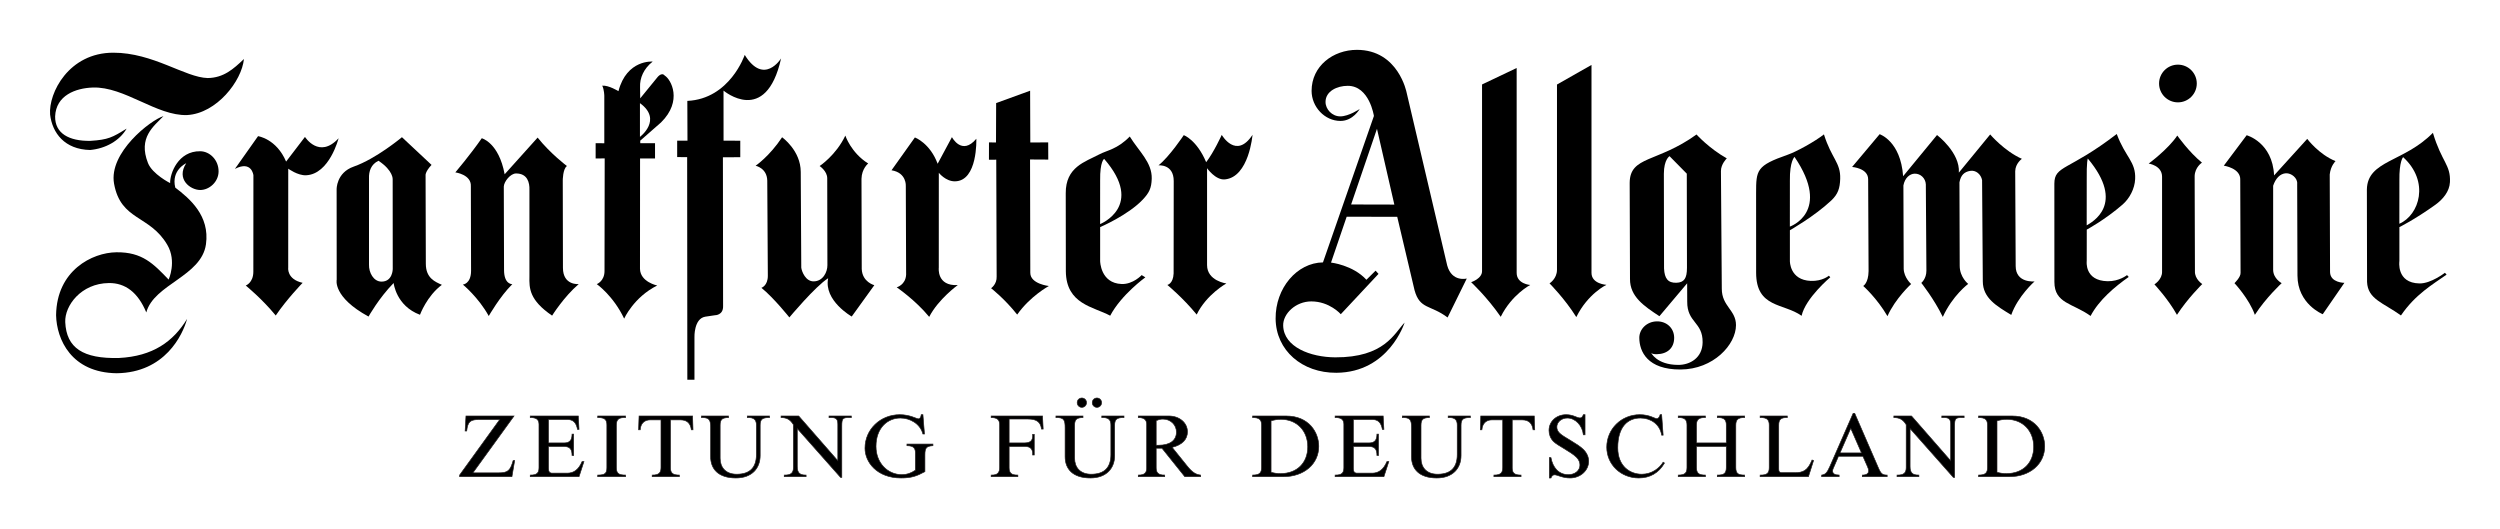
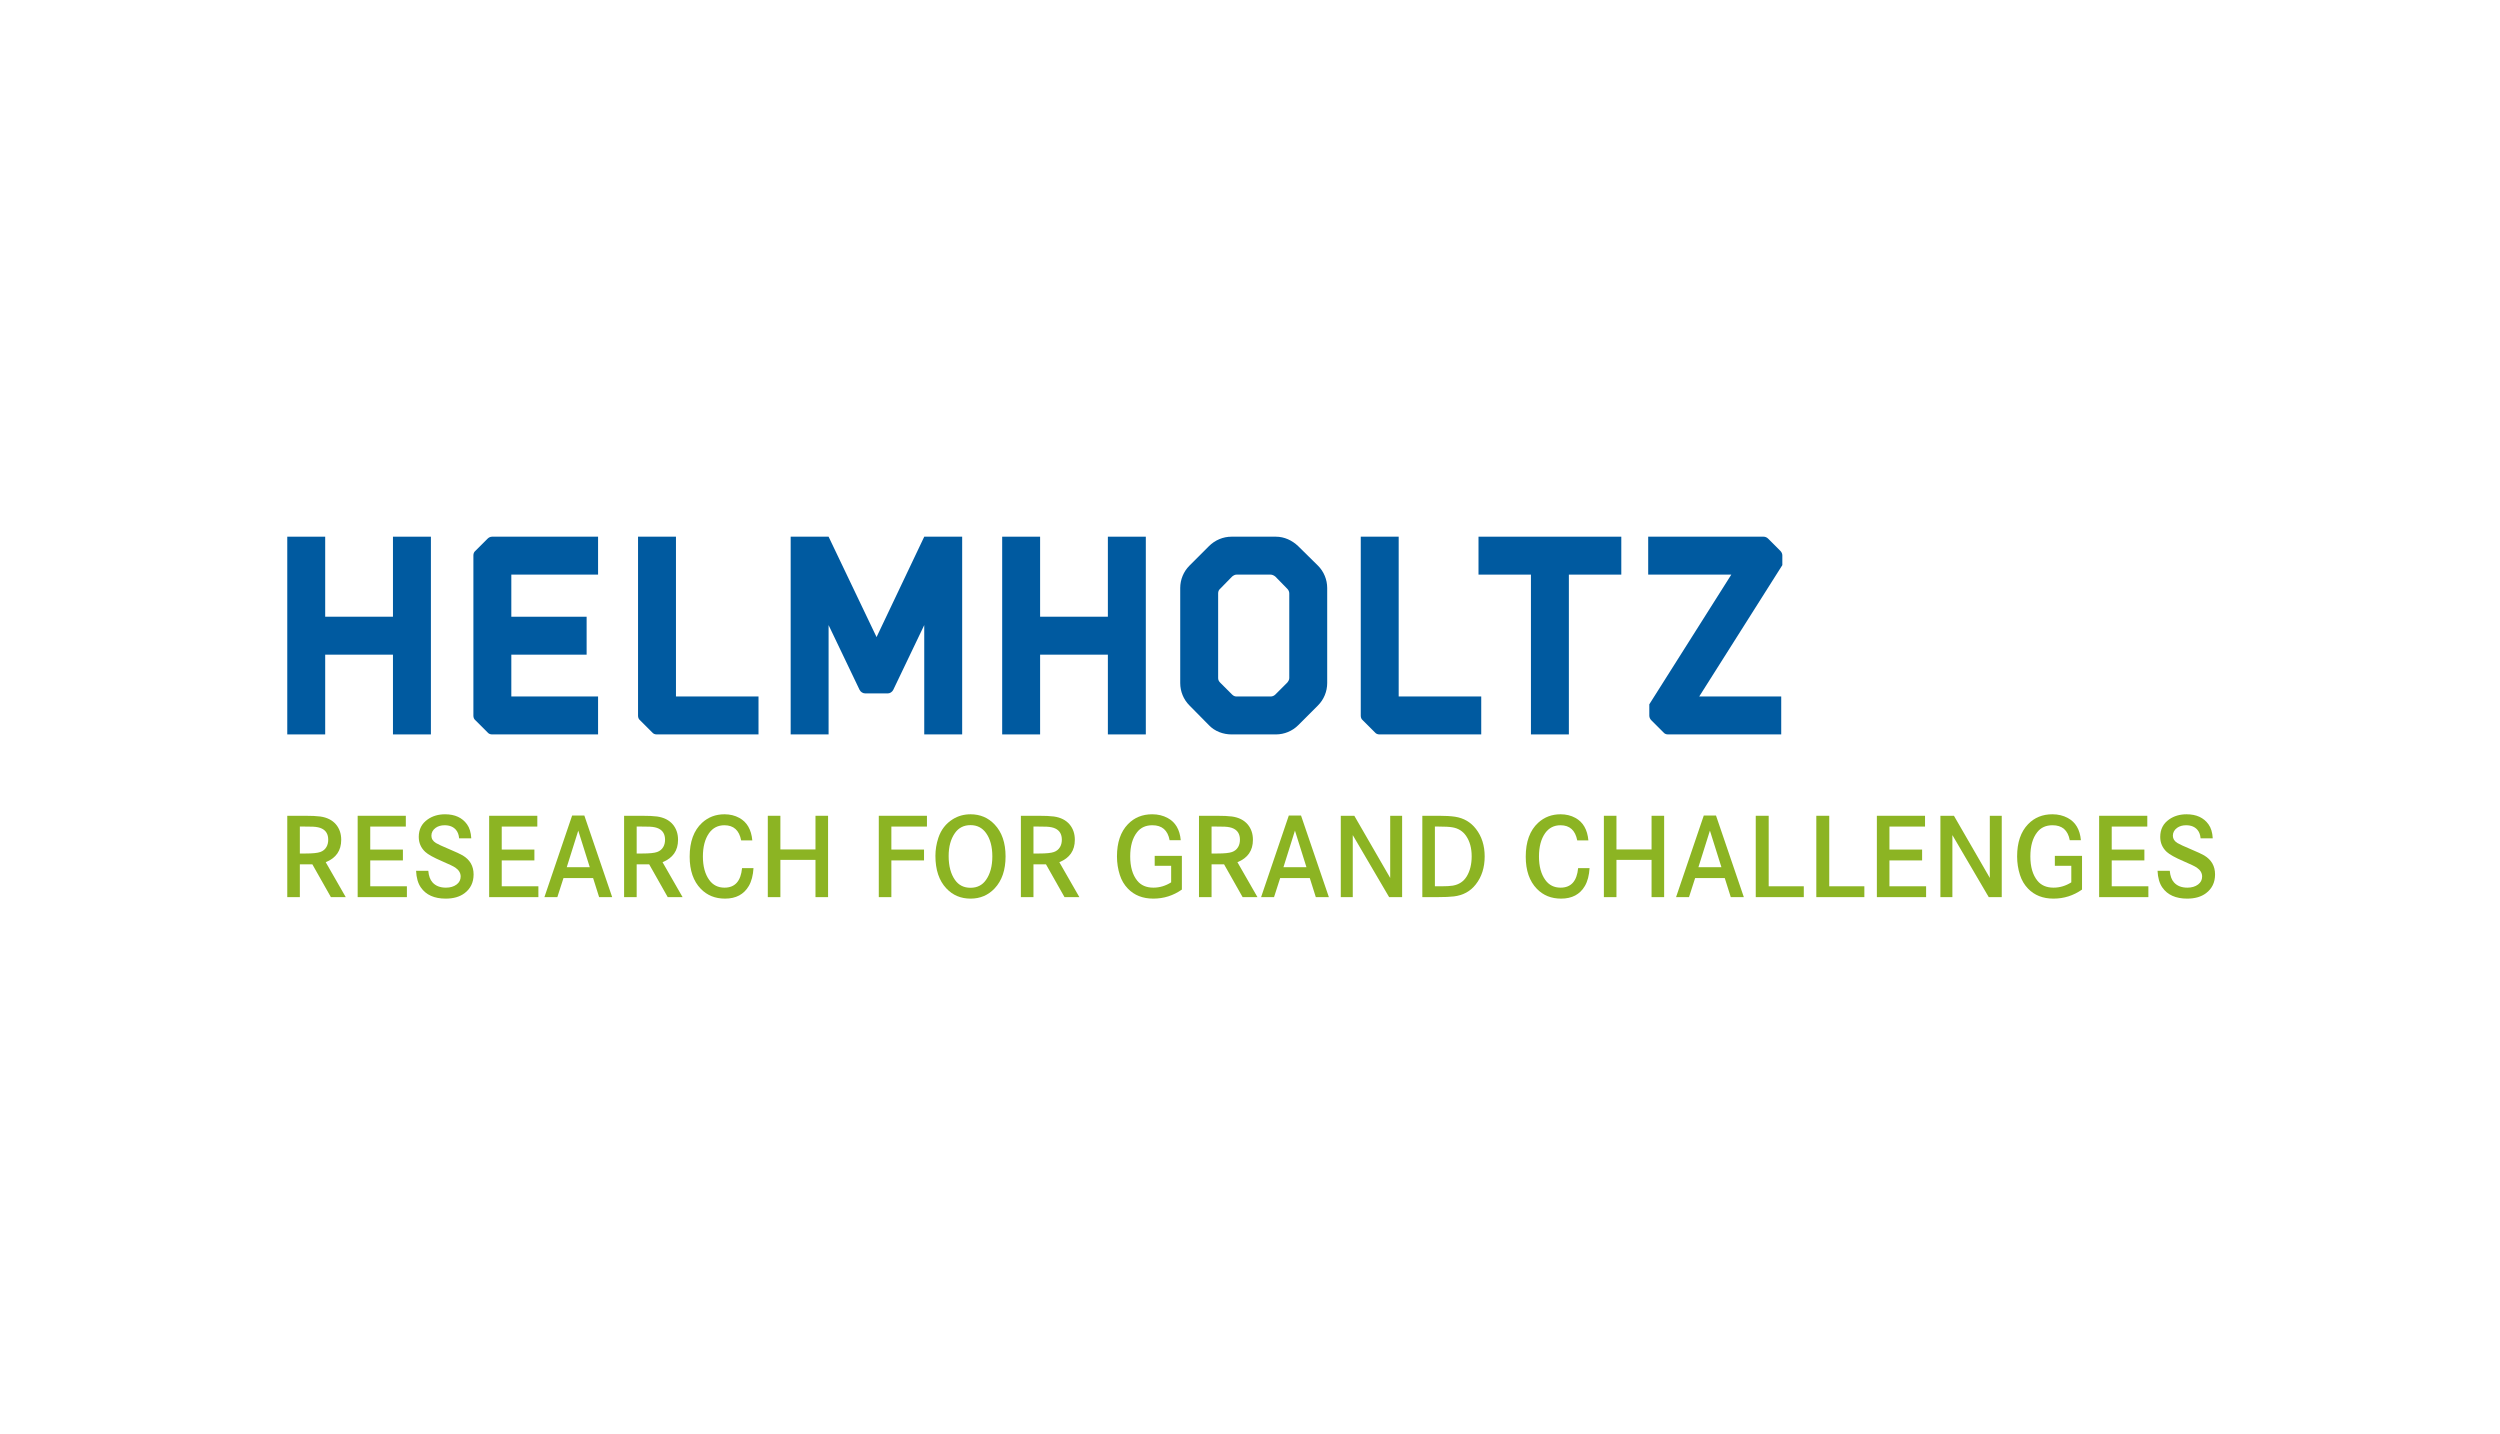
- <svg xmlns="http://www.w3.org/2000/svg" version="1.0" width="165.67" height="35" viewBox="0 0 885.827 187.087" id="svg2697">
-   <defs id="defs2699">
-     <clipPath id="clp24">
-       <path d="M 0.06,737.1 L 581.22,737.1 L 581.22,0.06 L 0.06,0.06 L 0.06,737.1 z " id="path10223" />
-     </clipPath>
-   </defs>
-   <path d="M 86.433,20.881 C 85.675,28.676 76.769,40.159 66.31,40.74 C 55.534,41.119 44.102,30.583 32.846,30.987 C 26.833,31.202 19.822,33.741 19.532,41.232 C 19.456,47.233 24.433,49.987 31.975,49.886 C 38.379,49.481 39.807,48.66 44.872,45.54 C 42.346,49.886 37.356,52.627 31.924,53.119 C 22.917,52.93 18.534,47.132 17.75,40.55 C 17.157,32.945 24.357,18.633 40.16,18.645 C 54.271,18.633 65.615,27.438 73.611,27.627 C 79.233,27.539 82.694,24.456 86.433,20.881" style="fill:#000000;fill-rule:nonzero;stroke:none" id="path10227" />
-   <path d="M 70.946,53.562 C 74.306,53.599 77.451,56.606 77.451,60.699 C 77.451,64.388 74.18,67.306 70.92,67.293 C 67.484,67.28 62.292,63.516 65.981,57.806 C 65.981,57.806 60.574,60.244 62.103,66.447 C 67.194,70.325 74.394,76.376 72.98,86.52 C 71.388,97.902 54.561,100.655 51.833,110.673 C 48.877,103.548 44.38,100.201 38.581,100.264 C 28.715,100.365 22.879,108.298 23.119,114.109 C 23.523,123.267 29.423,127.133 42.144,126.817 C 54.157,126.211 61.383,121.019 66.297,112.959 C 64.731,118.682 58.427,132.022 41.335,132.224 C 25.254,132.022 20.062,120.21 19.873,111.658 C 20.075,95.779 32.682,89.463 41.234,89.362 C 50.443,89.248 54.359,93.442 59.753,99.038 C 59.753,99.038 62.709,92.596 59.286,86.734 C 53.058,76.073 42.788,78.245 40.413,65.044 C 38.442,54.042 53.437,42.458 57.922,41.119 C 54.473,44.719 48.877,48.698 52.426,57.718 C 53.968,61.672 60.284,64.855 60.284,64.855 C 60.183,61.469 63.114,53.448 70.946,53.562" style="fill:#000000;fill-rule:nonzero;stroke:none" id="path10229" />
-   <path d="M 83.237,59.815 L 91.436,48.218 C 91.436,48.218 97.929,49.128 101.377,57.225 L 108.06,48.483 C 108.06,48.483 113.088,56.442 119.972,48.963 C 119.972,48.963 116.738,61.71 108.451,62.076 C 105.483,62.202 102.135,59.739 102.135,59.739 L 102.123,94.832 C 102.123,94.832 101.541,98.912 107.226,100.188 C 107.226,100.188 101.554,106.049 97.701,111.772 C 92.863,105.847 87.077,101.148 87.077,101.148 C 87.077,101.148 89.743,100.188 89.768,96.285 L 89.793,62.063 C 89.793,62.063 89.2,56.732 83.237,59.815" style="fill:#000000;fill-rule:nonzero;stroke:none" id="path10231" />
-   <path d="M 142.42,48.584 C 142.42,48.584 133.312,56.214 125.328,59.006 C 119.113,61.179 119.277,67.091 119.277,67.091 L 119.303,99.076 C 119.303,99.076 117.825,105.203 130.584,112.138 C 130.584,112.138 134.247,105.582 139.477,100.251 C 139.477,100.251 140.323,108.349 148.812,111.507 C 148.812,111.507 151.25,104.849 156.568,100.895 C 154.168,99.822 150.897,98.533 150.884,93.442 L 150.795,62.164 C 150.795,62.164 150.53,60.964 152.905,58.4 L 142.42,48.584 z M 134.108,56.934 C 131.443,58.21 130.659,60.686 130.748,63.15 L 130.748,93.745 C 130.659,96.499 132.327,99.758 135.194,99.758 C 139.136,99.758 139.161,95.324 139.161,95.324 L 139.136,63.541 C 139.136,63.541 139.439,60.484 134.108,56.934" style="fill:#000000;fill-rule:evenodd;stroke:none" id="path10233" />
-   <path d="M 170.704,48.951 C 166.738,54.686 161.344,61.053 161.344,61.053 C 161.344,61.053 167.066,61.811 166.839,65.979 L 166.914,95.981 C 166.877,100.58 164.009,100.807 164.009,100.807 C 164.009,100.807 169.529,105.317 173.18,111.949 C 173.18,111.949 177.185,104.925 181.53,100.668 C 181.53,100.668 178.6,100.807 178.6,95.666 L 178.511,66.068 C 178.587,64.299 180.873,61.432 182.857,61.432 C 186.912,61.432 187.682,64.691 187.594,67.268 L 187.594,97.939 C 187.505,102.095 187.518,106.277 195.628,111.81 C 195.628,111.81 199.822,105.089 205.065,100.63 C 205.065,100.63 199.468,101.199 199.468,94.87 L 199.405,63.908 C 199.405,63.908 199.405,59.802 200.883,58.804 C 200.883,58.804 195.022,54.408 190.499,48.723 L 178.814,61.722 C 176.743,50.505 170.704,48.951 170.704,48.951" style="fill:#000000;fill-rule:nonzero;stroke:none" id="path10235" />
-   <path d="M 235.534,26.755 C 234.384,25.353 232.843,27.476 232.843,27.476 L 226.843,34.828 L 226.792,30.848 C 226.666,27.614 228.056,24.317 231.264,21.791 C 231.264,21.791 222.08,20.97 219.137,32.276 C 219.137,32.276 215.65,30.116 213.389,30.33 C 214.097,31.758 214.122,33.905 214.122,33.905 L 214.122,50.732 L 211.052,50.707 L 211.052,56.126 L 214.261,56.101 L 214.198,95.943 C 214.223,99.607 211.457,100.643 211.457,100.643 C 211.457,100.643 217.293,104.723 221.158,112.871 C 221.158,112.871 224.518,105.304 232.869,101.135 C 232.869,101.135 226.868,99.91 226.767,95.223 L 226.792,56.113 L 232.098,56.126 L 232.098,50.707 L 226.868,50.719 L 226.856,49.81 L 234.22,43.355 C 241.977,35.712 237.757,28.082 235.534,26.755 z M 226.754,36.52 L 226.754,48.471 C 226.754,48.471 234.877,42.42 226.754,36.52" style="fill:#000000;fill-rule:evenodd;stroke:none" id="path10237" />
-   <path d="M 263.881,19.429 C 263.881,19.429 258.651,35.017 243.543,35.725 L 243.594,49.81 L 239.943,49.81 L 239.943,55.633 L 243.48,55.646 L 243.543,134.523 L 246.069,134.523 L 246.069,119.452 C 246.069,119.452 245.829,112.896 249.872,112.189 L 253.333,111.671 C 253.333,111.671 256.289,111.709 256.213,108.45 L 256.15,55.709 L 262.302,55.671 L 262.302,49.835 L 256.378,49.81 L 256.365,32.074 C 256.365,32.074 271.385,44.795 276.766,20.667 C 276.766,20.667 270.703,30.482 263.881,19.429" style="fill:#000000;fill-rule:nonzero;stroke:none" id="path10239" />
-   <path d="M 277.12,48.61 C 272.686,55.33 267.734,58.703 267.734,58.703 C 267.734,58.703 271.777,59.499 271.865,63.983 L 272.067,97.674 C 272.08,101.224 269.793,101.957 269.793,101.957 C 274.252,105.582 279.697,112.441 279.697,112.441 C 279.697,112.441 288.894,101.426 293.441,98.558 C 291.812,106.479 301.791,112.126 301.791,112.126 L 309.8,101.022 C 309.8,101.022 305.53,99.935 305.341,95.299 L 305.253,63.339 C 305.341,59.688 307.627,57.907 307.627,57.907 C 301.488,54.054 299.53,48.016 299.53,48.016 C 296.258,54.951 290.422,58.804 290.422,58.804 C 290.422,58.804 293.113,60.585 293.113,63.15 L 293.176,93.935 C 293.201,96.31 291.635,99.67 288.262,99.67 C 285.495,99.67 284.118,96.31 283.916,94.832 L 283.727,60.901 C 283.727,53.284 277.12,48.61 277.12,48.61" style="fill:#000000;fill-rule:nonzero;stroke:none" id="path10241" />
-   <path d="M 315.889,60.307 L 324.176,48.673 C 324.176,48.673 329.519,50.656 332.235,57.996 L 337.301,48.559 C 337.301,48.559 340.813,55.292 345.942,49.14 C 345.942,49.14 346.523,64.148 338.35,64.223 C 335.04,64.249 332.652,61.192 332.652,61.192 L 332.64,94.832 C 332.64,94.832 331.831,101.401 339.373,100.984 C 339.373,100.984 332.501,105.936 329.242,112.252 C 324.403,106.327 317.733,101.78 317.733,101.78 C 317.733,101.78 320.904,100.933 321.068,97.27 L 320.955,65.929 C 320.955,65.929 321.334,61.179 315.889,60.307" style="fill:#000000;fill-rule:nonzero;stroke:none" id="path10243" />
-   <path d="M 352.915,50.454 L 350.426,50.429 L 350.414,56.581 L 353.003,56.555 L 353.142,97.939 C 353.269,100.706 351.172,102.095 351.172,102.095 C 351.172,102.095 355.959,105.809 360.418,111.444 C 365.067,104.862 371.649,101.312 371.649,101.312 C 371.649,101.312 365.067,100.605 365.067,96.651 L 364.979,56.48 L 371.434,56.518 L 371.409,50.429 L 365.067,50.454 L 365.004,32.112 L 352.965,36.495 L 352.915,50.454" style="fill:#000000;fill-rule:nonzero;stroke:none" id="path10245" />
-   <path d="M 400.312,48.344 C 395.84,52.905 392.391,53.157 389.486,54.686 C 384.496,57.326 377.561,59.132 377.624,68.455 L 377.662,96.082 C 377.763,107.831 387.502,108.639 393.377,111.835 C 397.318,104.369 405.832,98.243 405.832,98.243 L 404.531,97.447 C 404.531,97.447 401.461,100.769 397.406,100.605 C 389.89,100.314 389.814,92.47 389.814,92.47 L 389.814,80.443 C 389.814,80.443 399.705,76.224 404.935,70.679 C 407.184,68.278 407.992,66.674 408.093,63.314 C 408.27,57.528 403.546,53.599 400.312,48.344 z M 391.229,56.265 C 391.229,56.265 389.713,57.124 389.814,63.933 L 389.802,79.37 C 389.802,79.37 405.782,72.99 391.229,56.265" style="fill:#000000;fill-rule:evenodd;stroke:none" id="path10247" />
-   <path d="M 410.481,58.564 C 414.359,55.507 419.45,47.852 419.45,47.852 C 419.45,47.852 424.023,49.494 427.383,57.44 C 430.137,53.865 432.904,47.763 432.904,47.763 C 432.904,47.763 437.982,56.619 443.805,47.751 C 443.805,47.751 442.567,62.733 434.003,63.541 C 430.705,63.857 427.699,59.575 427.699,59.575 L 427.699,93.897 C 427.699,99.506 434.533,100.415 434.533,100.415 C 434.533,100.415 427.497,104.294 424.023,111.431 C 419.185,105.506 413.626,100.933 413.626,100.933 C 413.626,100.933 415.698,100.529 415.85,96.866 L 415.888,64.122 C 415.888,58.008 410.481,58.564 410.481,58.564" style="fill:#000000;fill-rule:nonzero;stroke:none" id="path10249" />
-   <path d="M 481.791,38.579 C 481.791,38.579 477.951,41.207 474.894,41.207 C 471.976,41.207 469.664,38.668 469.677,36.078 C 469.689,32.289 473.757,30.381 477.547,30.381 C 485.252,30.381 486.819,41.068 486.819,41.068 L 468.767,92.95 C 459.596,93.051 451.89,102.032 451.991,112.884 C 452.092,124.126 461.364,132.135 473.504,132.06 C 492.175,131.946 497.695,114.273 497.695,114.273 C 494.045,118.113 490.545,126.666 473.113,126.59 C 464.384,126.552 454.871,122.952 454.669,115.36 C 454.556,111.115 459.129,106.769 464.624,106.769 C 471.142,106.769 475.083,111.305 475.083,111.305 L 488.448,97.017 L 487.413,95.88 L 484.166,99.102 C 479.328,93.846 471.622,93.013 471.622,93.013 L 477.168,76.767 L 495.081,76.793 L 501.22,102.816 C 503.115,109.637 506.766,107.869 512.93,112.467 L 519.726,98.659 C 519.726,98.659 514.459,100.062 512.791,94.036 L 498.403,32.756 C 498.403,32.756 495.51,17.647 480.806,17.635 C 472.355,17.635 464.737,23.37 464.737,32.162 C 464.737,37.822 469.361,42.824 474.982,42.824 C 479.429,42.824 481.791,38.579 481.791,38.579 z M 487.905,45.616 L 478.747,72.422 L 494.057,72.46 L 487.905,45.616" style="fill:#000000;fill-rule:evenodd;stroke:none" id="path10251" />
-   <path d="M 525.133,95.918 C 525.259,98.697 521.268,99.961 521.268,99.961 C 521.268,99.961 526.902,105.19 531.753,112.227 C 535.669,104.331 542.2,100.946 542.2,100.946 C 542.2,100.946 537.399,100.605 537.399,96.651 L 537.399,24.065 L 525.133,29.901 L 525.133,95.918" style="fill:#000000;fill-rule:nonzero;stroke:none" id="path10253" />
-   <path d="M 551.687,95.577 C 551.674,98.773 549.046,100.377 549.046,100.377 C 549.046,100.377 554.529,105.885 558.533,112.328 C 562.626,104.003 569.208,100.895 569.208,100.895 C 569.208,100.895 563.915,100.605 563.915,96.651 L 563.915,22.978 L 551.687,29.926 L 551.687,95.577" style="fill:#000000;fill-rule:nonzero;stroke:none" id="path10255" />
-   <path d="M 601.13,47.624 C 587.171,57.692 577.558,55.153 577.444,64.741 L 577.558,98.836 C 577.533,105.089 582.56,108.45 587.98,112.012 L 597.808,100.352 L 597.833,106.807 C 597.757,114.374 603.379,113.97 603.29,121.272 C 603.227,126.704 598.919,129.293 594.599,129.268 C 586.931,129.23 584.998,124.884 584.998,124.884 C 584.998,124.884 585.125,125.516 587.07,125.478 C 590.847,125.402 593.222,123.255 593.209,119.629 C 593.184,116.155 590.456,113.781 587.057,113.844 C 583.47,113.907 580.842,116.635 580.855,119.68 C 580.88,124.531 583.748,130.948 595.458,130.897 C 607.13,130.86 615.114,122.067 615.114,115.17 C 615.114,109.789 610.086,108.525 610.086,102.285 L 609.783,60.598 C 609.758,58.109 611.855,56.088 611.855,56.088 C 605.488,52.5 601.13,47.624 601.13,47.624 z M 597.681,61.507 L 591.567,55.305 C 591.567,55.305 589.571,56.48 589.559,61.533 L 589.622,95.122 C 589.799,98.697 591.037,100.251 594.005,100.163 C 596.759,100.074 597.745,98.584 597.745,94.857 L 597.681,61.507" style="fill:#000000;fill-rule:evenodd;stroke:none" id="path10257" />
-   <path d="M 646.278,47.586 C 643.032,50.151 636.526,53.726 633.431,54.8 C 622.378,58.665 622.239,60.181 622.239,68.455 L 622.251,96.588 C 622.251,109.195 632.054,107.325 638.358,111.873 C 639.76,105.582 648.527,98.217 648.527,98.217 L 648.034,97.661 C 648.034,97.661 645.685,99.67 641.63,99.506 C 634.113,99.215 634.214,92.47 634.214,92.47 L 634.214,81.555 C 634.214,81.555 642.906,76.641 648.881,71.007 C 651.268,68.758 651.938,66.674 652.039,63.314 C 652.216,57.528 648.944,56.151 646.278,47.586 z M 635.844,55.557 C 635.844,55.557 634.113,57.124 634.214,63.933 L 634.202,80.267 C 634.202,80.267 649.133,75.113 635.844,55.557" style="fill:#000000;fill-rule:evenodd;stroke:none" id="path10259" />
-   <path d="M 666.01,47.523 L 656.258,59.132 C 656.258,59.132 661.943,59.524 661.943,63.491 L 662.094,96.045 C 662.031,100.314 660.199,101.3 660.199,101.3 C 660.199,101.3 665.012,105.544 668.789,111.999 C 671.543,105.746 677.177,100.605 677.177,100.605 C 677.177,100.605 674.651,98.394 674.537,95.249 L 674.436,65.676 C 674.954,62.947 676.71,61.571 678.403,61.507 C 680.538,61.444 682.268,63.15 682.382,65.284 L 682.584,95.88 C 682.584,98.798 680.778,100.213 680.778,100.213 C 680.778,100.213 685.287,105.86 688.395,112.277 C 691.806,104.723 697.389,100.567 697.389,100.567 C 697.389,100.567 694.383,98.217 694.383,94.162 L 694.294,64.59 C 694.774,61.962 696.05,60.876 698.059,60.522 C 700.118,60.156 701.924,61.735 702.316,63.794 L 702.569,99.67 C 702.569,105.582 707.508,108.45 712.649,111.557 C 714.999,104.9 720.911,99.683 720.911,99.683 C 720.911,99.683 714.216,100.39 714.216,94.238 L 714.052,60.623 C 714.127,57.844 716.414,56.252 716.414,56.252 C 710.161,53.473 705.184,47.612 705.184,47.612 L 694.08,61.141 C 694.585,54.067 686.349,47.814 686.349,47.814 L 674.335,62.417 C 673.451,49.911 666.01,47.523 666.01,47.523" style="fill:#000000;fill-rule:nonzero;stroke:none" id="path10261" />
-   <path d="M 750.029,47.447 C 732.962,60.585 727.922,58.513 727.922,65.082 L 727.935,99.86 C 727.935,107.553 734.466,107.376 740.757,111.924 C 743.725,106.277 749.359,101.552 754.273,98.104 L 753.667,97.447 C 753.667,97.447 750.875,99.695 746.808,99.62 C 738.495,99.468 739.392,92.47 739.392,92.47 L 739.405,81.328 C 739.405,81.328 745.898,77.854 752.113,72.434 C 754.589,70.274 756.396,66.813 756.547,63.44 C 756.85,57.225 753.086,55.734 750.029,47.447 z M 739.771,56.139 C 739.771,56.139 739.304,57.124 739.392,63.933 L 739.38,79.824 C 741.161,78.738 753.389,72.422 739.771,56.139" style="fill:#000000;fill-rule:evenodd;stroke:none" id="path10263" />
-   <path d="M 862.053,47.031 C 851.809,57.49 838.873,56.732 838.658,67.091 L 838.721,99.86 C 838.974,106.012 844.431,107.199 850.735,111.747 C 855.8,104.294 862.003,100.731 866.904,97.283 L 866.298,96.626 C 866.298,96.626 861.371,100.479 857.304,100.403 C 848.992,100.251 850.179,92.47 850.179,92.47 L 850.179,80.443 C 850.179,80.443 855.472,77.866 862.9,72.548 C 865.565,70.628 867.928,67.862 868.092,64.501 C 868.382,58.286 865.186,57.49 862.053,47.031 z M 851.493,55.646 C 851.493,55.646 850.078,57.124 850.179,63.933 L 850.166,79.256 C 857.304,76.148 860.98,64.274 851.493,55.646" style="fill:#000000;fill-rule:evenodd;stroke:none" id="path10265" />
-   <path d="M 796.062,47.89 L 787.964,58.678 C 787.964,58.678 794.015,59.537 793.788,63.743 L 793.901,96.626 C 794.015,98.142 791.741,100.302 791.741,100.302 C 791.741,100.302 796.933,105.809 798.967,111.532 C 802.858,105.481 808.467,100.302 808.467,100.302 C 808.467,100.302 805.447,98.685 805.447,95.552 L 805.447,65.79 C 806.306,63.2 807.923,61.482 809.97,61.368 C 811.915,61.267 814.176,63.099 813.962,65.146 L 814.063,97.598 C 814.063,107.742 823.019,111.305 823.019,111.305 L 830.687,100.188 C 830.687,100.188 825.71,100.188 825.609,96.411 L 825.495,61.785 C 825.824,58.678 827.554,57.061 827.554,57.061 C 821.63,54.686 817.524,49.178 817.524,49.178 L 805.776,62.126 C 805.233,50.366 796.062,47.89 796.062,47.89" style="fill:#000000;fill-rule:nonzero;stroke:none" id="path10267" />
-   <path d="M 771.479,48.003 C 768.245,52.854 761.348,57.932 761.348,57.932 C 761.348,57.932 766.085,58.602 766.085,62.581 L 766.085,96.196 C 766.186,99.001 763.381,100.731 763.381,100.731 C 763.381,100.731 768.245,105.91 771.365,111.532 C 775.142,105.696 780.334,100.617 780.334,100.617 C 780.334,100.617 777.618,98.899 777.732,96.095 L 777.631,62.341 C 777.732,59.208 780.22,57.604 780.22,57.604 C 775.584,53.827 771.479,48.003 771.479,48.003" style="fill:#000000;fill-rule:nonzero;stroke:none" id="path10269" />
-   <path d="M 765.024,29.56 C 765.024,25.871 768.017,22.877 771.706,22.877 C 775.395,22.877 778.389,25.871 778.389,29.56 C 778.389,33.249 775.395,36.242 771.706,36.242 C 768.017,36.242 765.024,33.249 765.024,29.56" style="fill:#000000;fill-rule:nonzero;stroke:none" id="path10271" />
-   <path d="M 165.108,147.37 L 164.805,152.688 L 165.361,152.688 C 165.765,149.252 166.611,148.621 170.047,148.621 L 177.084,148.621 L 162.859,168.302 L 162.859,168.871 L 181.391,168.871 L 182.364,163.148 L 181.833,163.148 C 180.798,166.774 179.989,167.519 176.616,167.519 L 167.546,167.519 L 182.137,147.37 L 165.108,147.37 z M 204.913,147.37 L 187.884,147.37 L 187.884,147.939 C 190.07,147.901 190.979,148.659 190.979,150.351 L 190.979,165.586 C 190.979,167.431 190.411,168.34 187.884,168.302 L 187.884,168.871 L 205.166,168.871 L 206.909,163.514 L 206.252,163.514 C 204.976,166.559 203.132,167.62 201.035,167.62 L 195.666,167.62 C 194.731,167.62 194.352,167.115 194.352,165.927 L 194.352,158.171 L 199.759,158.171 C 201.944,158.171 202.69,159.106 202.69,161.354 L 203.258,161.354 L 203.258,153.788 L 202.69,153.788 C 202.69,155.859 201.944,156.92 199.885,156.92 L 194.352,156.92 L 194.352,148.621 L 201.035,148.621 C 203.005,148.621 204.155,149.568 204.635,152.133 L 205.166,152.133 L 204.913,147.37 z M 211.785,147.939 C 214.375,147.901 215.032,148.722 215.032,150.629 L 215.032,165.586 C 215.032,167.683 214.438,168.302 211.785,168.302 L 211.785,168.871 L 221.651,168.871 L 221.651,168.302 C 219.15,168.302 218.404,167.708 218.404,165.611 L 218.404,150.655 C 218.404,148.381 219.377,147.901 221.651,147.939 L 221.651,147.37 L 211.785,147.37 L 211.785,147.939 z M 234.208,148.747 L 234.208,165.586 C 234.208,167.266 233.74,168.34 231.087,168.302 L 231.087,168.871 L 240.713,168.871 L 240.713,168.302 C 238.578,168.302 237.58,167.746 237.58,165.839 L 237.58,148.747 L 241.118,148.747 C 243.556,148.747 244.68,150.061 244.958,152.259 L 245.552,152.259 L 245.4,147.37 L 226.439,147.37 L 226.274,152.259 L 226.843,152.259 C 226.994,149.998 228.333,148.747 230.367,148.747 L 234.208,148.747 z M 248.545,147.939 C 251.426,147.876 251.792,148.785 251.792,151.539 L 251.792,161.771 C 251.792,166.079 254.445,169.338 260.761,169.338 C 266.42,169.338 269.351,165.864 269.351,161.418 L 269.351,150.655 C 269.351,148.596 270.033,147.901 272.661,147.939 L 272.661,147.37 L 264.791,147.37 L 264.791,147.939 C 267.191,147.838 268.012,148.722 268.012,150.566 L 268.012,161.051 C 268.012,165.649 265.726,167.999 261.039,167.999 C 257.199,167.999 255.165,165.675 255.165,162.327 L 255.165,150.655 C 255.165,148.558 255.923,147.964 258.133,147.939 L 258.133,147.37 L 248.545,147.37 L 248.545,147.939 z M 301.652,147.37 L 293.744,147.37 L 293.744,147.939 L 294.591,147.939 C 296.397,147.939 296.865,148.596 296.865,150.415 L 296.865,163.237 L 282.994,147.37 L 276.754,147.37 L 276.754,147.939 C 278.75,147.939 280,148.596 281.125,150.44 L 281.125,165.649 C 281.125,167.494 280.341,168.365 277.878,168.302 L 277.878,168.871 L 285.622,168.871 L 285.622,168.302 C 283.348,168.34 282.501,167.519 282.501,165.245 L 282.501,151.817 L 297.837,169.123 L 298.279,169.123 L 298.279,150.97 C 298.279,148.28 298.557,147.939 300.806,147.939 L 301.652,147.939 L 301.652,147.37 z M 327.018,146.903 L 326.425,146.903 C 326.323,147.812 325.945,148.381 325.414,148.381 C 324.732,148.381 322.458,146.903 318.832,146.903 C 311.922,146.903 306.491,152.158 306.491,158.79 C 306.491,163.704 310.735,169.338 319.262,169.338 C 322.862,169.338 324.757,168.706 327.726,167.089 L 327.726,161.178 C 327.726,158.765 328.143,158.045 330.568,157.893 L 330.568,157.325 L 321.359,157.325 L 321.359,157.893 C 323.822,157.918 324.353,158.853 324.353,160.483 L 324.353,166.584 C 322.673,167.708 321.296,168.151 319.552,168.151 C 314.575,168.151 310.394,164.108 310.394,158.133 C 310.394,151.539 314.512,148.09 319.047,148.09 C 322.395,148.09 326.071,150.061 327.018,153.762 L 327.574,153.762 L 327.018,146.903 z M 369.4,147.37 L 351.197,147.37 L 351.197,147.939 C 353.193,147.939 354.191,148.558 354.191,150.44 L 354.191,165.586 C 354.191,167.393 353.572,168.365 351.197,168.302 L 351.197,168.871 L 360.659,168.871 L 360.659,168.302 C 358.347,168.34 357.564,167.582 357.564,165.649 L 357.564,158.171 L 363.122,158.171 C 365.194,158.171 366.002,159.106 365.901,161.203 L 366.469,161.203 L 366.469,153.876 L 365.901,153.876 C 366.065,156.289 364.966,156.92 362.781,156.92 L 357.564,156.92 L 357.564,148.444 L 364.221,148.444 C 367.341,148.444 368.718,149.505 369.034,152.006 L 369.628,152.006 L 369.4,147.37 z M 374.15,147.939 C 377.03,147.876 377.397,148.785 377.397,151.539 L 377.397,161.771 C 377.397,166.079 380.062,169.338 386.366,169.338 C 392.025,169.338 394.956,165.864 394.956,161.418 L 394.956,150.655 C 394.956,148.596 395.638,147.901 398.265,147.939 L 398.265,147.37 L 390.395,147.37 L 390.395,147.939 C 392.795,147.838 393.617,148.722 393.617,150.566 L 393.617,161.051 C 393.617,165.649 391.33,167.999 386.643,167.999 C 382.803,167.999 380.769,165.675 380.769,162.327 L 380.769,150.655 C 380.769,148.558 381.527,147.964 383.738,147.939 L 383.738,147.37 L 374.15,147.37 L 374.15,147.939 z M 383.334,140.991 C 382.424,140.991 381.679,141.736 381.679,142.646 C 381.679,143.555 382.424,144.313 383.334,144.313 C 384.243,144.313 384.989,143.555 384.989,142.646 C 384.989,141.736 384.243,140.991 383.334,140.991 z M 388.677,140.991 C 387.768,140.991 387.022,141.736 387.022,142.646 C 387.022,143.555 387.768,144.313 388.677,144.313 C 389.587,144.313 390.332,143.555 390.332,142.646 C 390.332,141.736 389.587,140.991 388.677,140.991 z M 415.319,158.487 C 418.983,157.577 420.751,155.569 420.751,152.979 C 420.751,149.783 417.884,147.37 414.17,147.37 L 403.331,147.37 L 403.331,147.939 C 405.605,147.939 406.3,148.848 406.3,150.415 L 406.3,165.776 C 406.3,167.266 405.794,168.34 403.331,168.302 L 403.331,168.871 L 412.692,168.871 L 412.692,168.302 C 410.077,168.365 409.672,167.115 409.672,165.649 L 409.672,158.79 L 411.732,158.79 L 419.816,168.871 L 425.413,168.871 L 425.413,168.302 C 423.694,168.151 422.355,167.241 420.663,165.119 L 415.319,158.487 z M 409.672,149.038 C 410.67,148.596 411.264,148.469 412.073,148.469 C 414.763,148.469 416.848,150.478 416.848,153.067 C 416.848,156.099 414.473,157.729 410.544,157.729 L 409.672,157.729 L 409.672,149.038 z M 443.843,147.939 C 446.155,147.939 447.001,148.596 447.001,150.566 L 447.001,165.586 C 447.001,167.393 446.471,168.302 443.843,168.302 L 443.843,168.871 L 454.745,168.871 C 462.059,168.871 467.276,164.361 467.276,158.108 C 467.276,153.282 463.84,147.37 455.718,147.37 L 443.843,147.37 L 443.843,147.939 z M 450.374,149.101 C 451.435,148.747 452.648,148.558 453.873,148.558 C 459.457,148.558 463.373,152.537 463.373,158.297 C 463.373,164.02 459.558,167.772 453.747,167.772 C 452.471,167.772 451.435,167.62 450.374,167.304 L 450.374,149.101 z M 490.103,147.37 L 473.075,147.37 L 473.075,147.939 C 475.273,147.901 476.17,148.659 476.17,150.351 L 476.17,165.586 C 476.17,167.431 475.614,168.34 473.075,168.302 L 473.075,168.871 L 490.356,168.871 L 492.099,163.514 L 491.442,163.514 C 490.166,166.559 488.322,167.62 486.238,167.62 L 480.856,167.62 C 479.922,167.62 479.543,167.115 479.543,165.927 L 479.543,158.171 L 484.949,158.171 C 487.135,158.171 487.893,159.106 487.893,161.354 L 488.448,161.354 L 488.448,153.788 L 487.893,153.788 C 487.893,155.859 487.135,156.92 485.076,156.92 L 479.543,156.92 L 479.543,148.621 L 486.238,148.621 C 488.196,148.621 489.358,149.568 489.825,152.133 L 490.356,152.133 L 490.103,147.37 z M 496.887,147.939 C 499.755,147.876 500.134,148.785 500.134,151.539 L 500.134,161.771 C 500.134,166.079 502.786,169.338 509.103,169.338 C 514.749,169.338 517.693,165.864 517.693,161.418 L 517.693,150.655 C 517.693,148.596 518.375,147.901 521.002,147.939 L 521.002,147.37 L 513.132,147.37 L 513.132,147.939 C 515.532,147.838 516.341,148.722 516.341,150.566 L 516.341,161.051 C 516.341,165.649 514.067,167.999 509.38,167.999 C 505.54,167.999 503.506,165.675 503.506,162.327 L 503.506,150.655 C 503.506,148.558 504.252,147.964 506.475,147.939 L 506.475,147.37 L 496.887,147.37 L 496.887,147.939 z M 532.46,148.747 L 532.46,165.586 C 532.46,167.266 531.993,168.34 529.34,168.302 L 529.34,168.871 L 538.953,168.871 L 538.953,168.302 C 536.831,168.302 535.833,167.746 535.833,165.839 L 535.833,148.747 L 539.357,148.747 C 541.795,148.747 542.92,150.061 543.21,152.259 L 543.804,152.259 L 543.64,147.37 L 524.678,147.37 L 524.527,152.259 L 525.083,152.259 C 525.247,149.998 526.586,148.747 528.62,148.747 L 532.46,148.747 z M 561.628,146.903 L 561.035,146.903 C 560.757,147.686 560.39,148.065 559.86,148.065 C 558.698,148.065 557.51,146.903 554.92,146.903 C 551.484,146.903 548.857,149.316 548.857,152.474 C 548.857,153.825 549.324,155.253 550.449,156.39 C 551.952,157.893 556.537,159.952 558.609,162.011 C 559.418,162.832 559.822,163.767 559.822,164.74 C 559.822,166.711 558.104,168.151 555.729,168.151 C 552.205,168.151 550.196,165.586 549.539,162.112 L 548.983,162.112 L 548.983,169.338 L 549.539,169.338 C 549.855,168.555 550.259,168.214 550.828,168.214 C 551.914,168.214 553.569,169.338 556.323,169.338 C 559.973,169.338 562.917,166.673 562.917,163.388 C 562.917,162.049 562.348,160.546 561.035,159.232 C 558.976,157.173 554.049,154.887 552.672,153.51 C 552.015,152.853 551.636,152.259 551.636,151.248 C 551.636,149.505 553.291,148.09 555.35,148.09 C 558.192,148.09 560.694,150.693 561.035,154.04 L 561.628,154.04 L 561.628,146.903 z M 588.775,146.903 L 588.245,146.903 C 588.055,147.787 587.525,148.318 587.057,148.318 C 586.312,148.318 584.506,146.903 581.032,146.903 C 574.501,146.903 569.321,152.006 569.321,158.424 C 569.321,164.55 574.311,169.338 580.653,169.338 C 584.619,169.338 587.714,167.557 589.773,164.045 L 589.306,163.742 C 588.119,165.738 585.403,167.999 581.752,167.999 C 577.596,167.999 573.225,165.245 573.225,158.638 C 573.225,151.072 576.813,148.09 581.284,148.09 C 584.784,148.09 588.182,150.187 588.775,154.166 L 589.306,154.166 L 588.775,146.903 z M 601.117,158.171 L 611.678,158.171 L 611.678,165.586 C 611.678,167.645 610.958,168.34 608.495,168.302 L 608.495,168.871 L 618.171,168.871 L 618.171,168.302 C 615.859,168.302 615.051,167.772 615.051,165.611 L 615.051,150.655 C 615.051,148.722 615.708,147.901 618.171,147.939 L 618.171,147.37 L 608.495,147.37 L 608.495,147.939 C 611.047,147.876 611.678,148.785 611.678,150.591 L 611.678,156.92 L 601.117,156.92 L 601.117,150.655 C 601.117,148.81 601.673,147.876 604.275,147.939 L 604.275,147.37 L 594.65,147.37 L 594.65,147.939 C 597.214,147.876 597.745,148.937 597.745,150.629 L 597.745,165.586 C 597.745,167.456 597.151,168.302 594.65,168.302 L 594.65,168.871 L 604.275,168.871 L 604.275,168.302 C 601.926,168.302 601.117,167.708 601.117,165.611 L 601.117,158.171 z M 642.602,163.148 L 642.072,162.959 C 640.505,166.774 638.888,167.456 635.882,167.456 L 631.511,167.456 C 630.576,167.456 630.26,167.153 630.26,166.205 L 630.26,150.655 C 630.26,148.621 630.917,147.901 633.292,147.939 L 633.292,147.37 L 623.666,147.37 L 623.666,147.939 C 626.357,147.876 626.888,148.911 626.888,150.629 L 626.888,165.586 C 626.888,167.431 626.357,168.365 623.666,168.302 L 623.666,168.871 L 640.783,168.871 L 642.602,163.148 z M 657.18,146.435 L 656.624,146.435 L 648.375,165.27 C 647.377,167.519 646.809,168.113 645.47,168.302 L 645.47,168.871 L 651.66,168.871 L 651.66,168.302 C 650.157,168.302 649.348,167.81 649.348,166.862 C 649.348,166.609 649.411,166.306 649.538,166.016 L 651.432,161.645 L 660.086,161.645 L 661.715,165.334 C 662.031,166.016 662.12,166.433 662.12,166.799 C 662.12,167.772 661.311,168.302 659.909,168.302 L 659.871,168.302 L 659.871,168.871 L 668.676,168.871 L 668.676,168.302 C 667.21,168.302 666.554,168.024 665.682,166.016 L 657.18,146.435 z M 655.778,151.728 L 659.593,160.457 L 651.963,160.457 L 655.778,151.728 z M 695.949,147.37 L 688.041,147.37 L 688.041,147.939 L 688.888,147.939 C 690.707,147.939 691.174,148.596 691.174,150.415 L 691.174,163.237 L 677.304,147.37 L 671.051,147.37 L 671.051,147.939 C 673.047,147.939 674.297,148.596 675.422,150.44 L 675.422,165.649 C 675.422,167.494 674.638,168.365 672.175,168.302 L 672.175,168.871 L 679.919,168.871 L 679.919,168.302 C 677.645,168.34 676.798,167.519 676.798,165.245 L 676.798,151.817 L 692.134,169.123 L 692.576,169.123 L 692.576,150.97 C 692.576,148.28 692.854,147.939 695.103,147.939 L 695.949,147.939 L 695.949,147.37 z M 701.065,147.939 C 703.377,147.939 704.224,148.596 704.224,150.566 L 704.224,165.586 C 704.224,167.393 703.693,168.302 701.065,168.302 L 701.065,168.871 L 711.967,168.871 C 719.281,168.871 724.499,164.361 724.499,158.108 C 724.499,153.282 721.063,147.37 712.94,147.37 L 701.065,147.37 L 701.065,147.939 z M 707.596,149.101 C 708.658,148.747 709.883,148.558 711.096,148.558 C 716.692,148.558 720.595,152.537 720.595,158.297 C 720.595,164.02 716.78,167.772 710.969,167.772 C 709.693,167.772 708.658,167.62 707.596,167.304 L 707.596,149.101 z " style="fill:#000000;fill-rule:nonzero;stroke:#231f20;stroke-width:0.227;stroke-linecap:butt;stroke-linejoin:miter;stroke-miterlimit:3.864;stroke-dasharray:none" id="path10301" />
+ <svg xmlns="http://www.w3.org/2000/svg" version="1.1" x="0px" y="0px" width="204" height="117" viewBox="0 0 1075.199 325.101" preserveAspectRatio="xMidYMid meet" xml:space="preserve">
+   <g id="Ebene_1">
+     <g>
+       <path fill="#8CB423" d="M123.549,205.069h7.538c2.87,0,5.084,0.103,6.638,0.308c2.924,0.41,5.18,1.547,6.768,3.409    c1.504,1.794,2.256,4.008,2.256,6.64c0,4.614-2.221,7.818-6.664,9.613l8.613,15.021h-6.383l-7.973-14.1h-5.383v14.1h-5.41V205.069    z M128.959,221.296h2.436c3.059,0,5.178-0.214,6.357-0.641c1.162-0.41,2.041-1.128,2.639-2.153c0.514-0.889,0.77-1.932,0.77-3.128    c0-2.307-0.914-3.904-2.742-4.794c-0.906-0.461-2.17-0.734-3.795-0.82c-0.631-0.033-1.803-0.051-3.512-0.051h-2.152V221.296z" />
+       <path fill="#8CB423" d="M159.232,219.604h14.049v4.666h-14.049v11.125h15.766v4.666h-21.174v-34.991h20.713v4.64h-15.305V219.604z    " />
+       <path fill="#8CB423" d="M202.684,214.759h-5.229c-0.119-1.486-0.564-2.691-1.334-3.614c-1.127-1.333-2.76-2-4.896-2    c-1.52,0-2.802,0.368-3.844,1.103c-1.23,0.889-1.846,2.025-1.846,3.409c0,1.282,0.648,2.325,1.947,3.128    c0.803,0.496,2.785,1.41,5.947,2.743c2.717,1.145,4.572,2.008,5.563,2.589c3.129,1.863,4.691,4.589,4.691,8.178    c0,3.435-1.299,6.126-3.896,8.075c-2.068,1.555-4.768,2.332-8.1,2.332c-4.889,0-8.443-1.589-10.664-4.768    c-1.248-1.777-1.939-4.179-2.076-7.203h5.254c0.188,2.188,0.787,3.845,1.795,4.973c1.35,1.521,3.281,2.281,5.793,2.281    c1.846,0,3.375-0.452,4.59-1.358c1.162-0.872,1.742-2.017,1.742-3.435c0-1.504-0.76-2.777-2.281-3.82    c-0.82-0.563-2.734-1.486-5.742-2.769c-3.572-1.538-5.973-2.871-7.203-3.999c-1.863-1.743-2.795-3.896-2.795-6.46    c0-3.246,1.291-5.759,3.871-7.536c2.086-1.452,4.563-2.18,7.434-2.18c4.238,0,7.393,1.445,9.459,4.333    C201.941,210.247,202.548,212.247,202.684,214.759z" />
+       <path fill="#8CB423" d="M215.783,219.604h14.049v4.666h-14.049v11.125h15.766v4.666h-21.174v-34.991h20.713v4.64h-15.305V219.604z    " />
+       <path fill="#8CB423" d="M246.059,204.967h5.254l11.973,35.094h-5.614l-2.589-8.203h-12.74l-2.641,8.203h-5.563L246.059,204.967z     M253.646,227.191l-4.947-15.739l-4.949,15.739H253.646z" />
+       <path fill="#8CB423" d="M268.412,205.069h7.537c2.871,0,5.084,0.103,6.639,0.308c2.922,0.41,5.178,1.547,6.768,3.409    c1.504,1.794,2.256,4.008,2.256,6.64c0,4.614-2.223,7.818-6.664,9.613l8.613,15.021h-6.385l-7.971-14.1h-5.385v14.1h-5.408    V205.069z M273.82,221.296h2.437c3.058,0,5.177-0.214,6.356-0.641c1.162-0.41,2.043-1.128,2.641-2.153    c0.514-0.889,0.77-1.932,0.77-3.128c0-2.307-0.914-3.904-2.744-4.794c-0.906-0.461-2.17-0.734-3.793-0.82    c-0.633-0.033-1.803-0.051-3.512-0.051h-2.154V221.296z" />
+       <path fill="#8CB423" d="M323.553,215.656h-4.795c-0.837-4.341-3.238-6.512-7.203-6.512c-2.785,0-4.99,1.138-6.613,3.41    c-1.76,2.512-2.641,5.861-2.641,10.049c0,4.204,0.914,7.571,2.742,10.1c1.59,2.188,3.777,3.281,6.563,3.281    c4.496,0,7.008-2.803,7.537-8.408h4.922c-0.188,3.145-0.863,5.708-2.025,7.69c-2.118,3.624-5.527,5.435-10.229,5.435    c-4.221,0-7.689-1.4-10.406-4.204c-3.197-3.281-4.795-7.896-4.795-13.843c0-6.442,1.785-11.305,5.357-14.586    c2.65-2.427,5.854-3.641,9.613-3.641c2.375,0,4.494,0.514,6.357,1.539C321.254,207.761,323.125,210.99,323.553,215.656z" />
+       <path fill="#8CB423" d="M335.627,219.553h15.098v-14.483h5.41v34.991h-5.41v-16.021h-15.098v16.021h-5.41v-34.991h5.41V219.553z" />
+       <path fill="#8CB423" d="M383.357,219.604h14.049v4.666h-14.049v15.791h-5.408v-34.991h20.713v4.64h-15.305V219.604z" />
+       <path fill="#8CB423" d="M417.4,204.428c4.154,0,7.615,1.471,10.383,4.41c3.127,3.298,4.691,7.869,4.691,13.714    s-1.564,10.425-4.691,13.74c-2.768,2.939-6.221,4.409-10.355,4.409c-4.205,0-7.684-1.47-10.434-4.409    c-3.129-3.315-4.691-7.98-4.691-13.996c0-2.58,0.418-5.153,1.256-7.716c1.162-3.504,3.246-6.187,6.254-8.05    C412.068,205.129,414.598,204.428,417.4,204.428z M417.4,209.094c-2.871,0-5.1,1.128-6.689,3.384    c-1.813,2.563-2.717,5.862-2.717,9.896c0,4.272,0.904,7.699,2.717,10.279c1.572,2.256,3.803,3.384,6.689,3.384    c2.871,0,5.094-1.128,6.666-3.384c1.812-2.58,2.717-5.947,2.717-10.101c0-4.204-0.905-7.562-2.717-10.074    C422.441,210.222,420.221,209.094,417.4,209.094z" />
+       <path fill="#8CB423" d="M439.063,205.069h7.537c2.871,0,5.084,0.103,6.639,0.308c2.922,0.41,5.178,1.547,6.768,3.409    c1.504,1.794,2.256,4.008,2.256,6.64c0,4.614-2.223,7.818-6.664,9.613l8.613,15.021h-6.385l-7.971-14.1h-5.385v14.1h-5.408    V205.069z M444.471,221.296h2.436c3.059,0,5.178-0.214,6.357-0.641c1.162-0.41,2.043-1.128,2.641-2.153    c0.514-0.889,0.77-1.932,0.77-3.128c0-2.307-0.914-3.904-2.744-4.794c-0.906-0.461-2.17-0.734-3.793-0.82    c-0.633-0.033-1.803-0.051-3.512-0.051h-2.154V221.296z" />
+       <path fill="#8CB423" d="M496.611,222.321h11.689v14.483c-3.691,2.599-7.783,3.896-12.279,3.896c-4.545,0-8.193-1.436-10.945-4.307    c-1.572-1.623-2.727-3.58-3.461-5.87c-0.819-2.529-1.23-5.187-1.23-7.973c0-5.981,1.572-10.604,4.717-13.868    c2.735-2.837,6.213-4.256,10.434-4.256c2.461,0,4.674,0.53,6.639,1.59c3.35,1.795,5.23,4.982,5.641,9.562h-4.793    c-0.787-4.289-3.256-6.435-7.41-6.435c-2.836,0-5.033,1-6.588,3c-1.965,2.495-2.947,5.964-2.947,10.407    c0,4.461,1.008,7.938,3.025,10.434c1.605,1.999,3.922,2.999,6.947,2.999c2.682,0,5.229-0.76,7.639-2.281v-7.127h-7.076V222.321z" />
+       <path fill="#8CB423" d="M515.658,205.069h7.537c2.871,0,5.084,0.103,6.639,0.308c2.924,0.41,5.18,1.547,6.768,3.409    c1.504,1.794,2.256,4.008,2.256,6.64c0,4.614-2.221,7.818-6.664,9.613l8.613,15.021h-6.383l-7.973-14.1h-5.383v14.1h-5.41V205.069    z M521.068,221.296h2.436c3.059,0,5.178-0.214,6.357-0.641c1.162-0.41,2.041-1.128,2.639-2.153c0.514-0.889,0.77-1.932,0.77-3.128    c0-2.307-0.914-3.904-2.742-4.794c-0.906-0.461-2.17-0.734-3.795-0.82c-0.631-0.033-1.803-0.051-3.512-0.051h-2.152V221.296z" />
+       <path fill="#8CB423" d="M554.291,204.967h5.255l11.972,35.094h-5.615l-2.588-8.203h-12.74l-2.641,8.203h-5.563L554.291,204.967z     M561.879,227.191l-4.947-15.739l-4.949,15.739H561.879z" />
+       <path fill="#8CB423" d="M576.645,205.069h5.819l15.433,26.737v-26.737h5.127v34.991h-5.59l-15.637-26.686v26.686h-5.152V205.069z" />
+       <path fill="#8CB423" d="M611.713,205.069h7.102c2.836,0,5.16,0.137,6.973,0.41c3.742,0.581,6.74,2.333,8.996,5.255    c2.496,3.23,3.744,7.169,3.744,11.817c0,4.769-1.273,8.776-3.82,12.022c-2.307,2.975-5.451,4.7-9.434,5.179    c-1.623,0.205-4.025,0.308-7.203,0.308h-6.357V205.069z M617.121,235.395h2.82c2.102,0,3.734-0.093,4.896-0.281    c2.648-0.462,4.641-1.786,5.973-3.974c1.418-2.341,2.127-5.221,2.127-8.639c0-3.503-0.785-6.409-2.357-8.716    c-1.42-2.103-3.436-3.358-6.051-3.769c-1.178-0.205-3.145-0.308-5.895-0.308h-1.514V235.395z" />
+       <path fill="#8CB423" d="M683.132,215.656h-4.794c-0.838-4.341-3.24-6.512-7.203-6.512c-2.787,0-4.99,1.138-6.615,3.41    c-1.76,2.512-2.639,5.861-2.639,10.049c0,4.204,0.912,7.571,2.742,10.1c1.59,2.188,3.777,3.281,6.563,3.281    c4.494,0,7.006-2.803,7.537-8.408h4.922c-0.189,3.145-0.863,5.708-2.025,7.69c-2.119,3.624-5.529,5.435-10.229,5.435    c-4.221,0-7.691-1.4-10.408-4.204c-3.195-3.281-4.793-7.896-4.793-13.843c0-6.442,1.785-11.305,5.357-14.586    c2.648-2.427,5.854-3.641,9.613-3.641c2.375,0,4.494,0.514,6.357,1.539C680.832,207.761,682.703,210.99,683.132,215.656z" />
+       <path fill="#8CB423" d="M695.205,219.553h15.098v-14.483h5.41v34.991h-5.41v-16.021h-15.098v16.021h-5.409v-34.991h5.409V219.553z    " />
+       <path fill="#8CB423" d="M732.76,204.967h5.256l11.971,35.094h-5.613l-2.59-8.203h-12.74l-2.641,8.203h-5.563L732.76,204.967z     M740.348,227.191l-4.947-15.739l-4.947,15.739H740.348z" />
+       <path fill="#8CB423" d="M755.113,205.069h5.563v30.325h15.1v4.666h-20.662V205.069z" />
+       <path fill="#8CB423" d="M781.158,205.069h5.563v30.325h15.1v4.666h-20.662V205.069z" />
+       <path fill="#8CB423" d="M812.611,219.604h14.049v4.666h-14.049v11.125h15.767v4.666h-21.175v-34.991h20.713v4.64h-15.305V219.604z    " />
+       <path fill="#8CB423" d="M834.529,205.069h5.82l15.432,26.737v-26.737h5.127v34.991h-5.588l-15.639-26.686v26.686h-5.152V205.069z" />
+       <path fill="#8CB423" d="M883.748,222.321h11.689v14.483c-3.691,2.599-7.783,3.896-12.279,3.896c-4.545,0-8.193-1.436-10.944-4.307    c-1.573-1.623-2.728-3.58-3.461-5.87c-0.821-2.529-1.231-5.187-1.231-7.973c0-5.981,1.572-10.604,4.717-13.868    c2.734-2.837,6.213-4.256,10.435-4.256c2.46,0,4.673,0.53,6.638,1.59c3.35,1.795,5.23,4.982,5.641,9.562h-4.793    c-0.787-4.289-3.256-6.435-7.41-6.435c-2.836,0-5.033,1-6.588,3c-1.965,2.495-2.946,5.964-2.946,10.407    c0,4.461,1.007,7.938,3.024,10.434c1.605,1.999,3.922,2.999,6.947,2.999c2.682,0,5.229-0.76,7.639-2.281v-7.127h-7.076V222.321z" />
+       <path fill="#8CB423" d="M908.205,219.604h14.048v4.666h-14.048v11.125h15.766v4.666h-21.175v-34.991h20.712v4.64h-15.303V219.604z    " />
+       <path fill="#8CB423" d="M951.654,214.759h-5.229c-0.119-1.486-0.564-2.691-1.334-3.614c-1.127-1.333-2.76-2-4.896-2    c-1.52,0-2.803,0.368-3.844,1.103c-1.23,0.889-1.846,2.025-1.846,3.409c0,1.282,0.648,2.325,1.947,3.128    c0.804,0.496,2.785,1.41,5.947,2.743c2.717,1.145,4.572,2.008,5.563,2.589c3.128,1.863,4.69,4.589,4.69,8.178    c0,3.435-1.299,6.126-3.896,8.075c-2.068,1.555-4.768,2.332-8.1,2.332c-4.889,0-8.443-1.589-10.664-4.768    c-1.248-1.777-1.939-4.179-2.076-7.203h5.255c0.187,2.188,0.786,3.845,1.794,4.973c1.35,1.521,3.281,2.281,5.793,2.281    c1.846,0,3.375-0.452,4.59-1.358c1.162-0.872,1.742-2.017,1.742-3.435c0-1.504-0.76-2.777-2.281-3.82    c-0.82-0.563-2.734-1.486-5.742-2.769c-3.572-1.538-5.973-2.871-7.203-3.999c-1.862-1.743-2.795-3.896-2.795-6.46    c0-3.246,1.291-5.759,3.871-7.536c2.086-1.452,4.563-2.18,7.434-2.18c4.238,0,7.393,1.445,9.459,4.333    C950.912,210.247,951.518,212.247,951.654,214.759z" />
+     </g>
+     <g>
+       <path fill="#005AA0" d="M169.004,119.457V85.039h16.32v85.04h-16.32v-34.302h-29.145v34.302h-16.311v-85.04h16.311v34.418H169.004    z" />
+       <path fill="#005AA0" d="M257.218,85.039v16.311h-37.31v18.107h32.387v16.32h-32.387v17.991h37.31v16.311h-45.582    c-0.723,0-1.445-0.244-1.924-0.841l-5.274-5.273c-0.596-0.479-0.84-1.201-0.84-1.924V93.067c0-0.713,0.244-1.436,0.84-1.914    l5.274-5.274c0.479-0.488,1.201-0.84,1.924-0.84H257.218z" />
+       <path fill="#005AA0" d="M282.445,170.079c-0.723,0-1.445-0.244-1.924-0.841l-5.274-5.273c-0.605-0.479-0.84-1.201-0.84-1.924    V85.039h16.311v68.729h35.502v16.311H282.445z" />
+       <path fill="#005AA0" d="M413.809,85.039v85.04h-16.311v-47.018l-13.313,27.825c-0.479,0.957-1.436,1.563-2.402,1.563h-9.591    c-1.085,0-2.042-0.605-2.521-1.563l-13.312-27.825v47.018H340.05v-85.04h16.311l20.627,43.18l20.511-43.18H413.809z" />
+       <path fill="#005AA0" d="M476.472,119.457V85.039h16.32v85.04h-16.32v-34.302h-29.144v34.302h-16.311v-85.04h16.311v34.418H476.472    z" />
+       <path fill="#005AA0" d="M558.328,89.112l8.516,8.399c2.52,2.52,3.956,5.997,3.956,9.591v40.903c0,3.604-1.437,7.081-3.956,9.601    l-8.516,8.517c-2.521,2.521-5.998,3.956-9.602,3.956h-19.064c-3.604,0-7.198-1.319-9.719-3.956l-8.398-8.517    c-2.521-2.52-3.956-5.997-3.956-9.601v-40.903c0-3.594,1.436-7.071,3.956-9.591l8.398-8.399c2.638-2.638,6.114-4.073,9.719-4.073    h19.064C552.33,85.039,555.69,86.592,558.328,89.112z M554.489,145.848v-36.46c0-0.723-0.361-1.445-0.84-1.924l-5.157-5.274    c-0.605-0.479-1.318-0.84-2.041-0.84H531.82c-0.723,0-1.318,0.361-1.924,0.84l-5.156,5.274c-0.597,0.479-0.841,1.201-0.841,1.924    v36.46c0,0.723,0.244,1.318,0.841,1.924l5.156,5.156c0.605,0.597,1.201,0.841,1.924,0.841h14.631c0.723,0,1.436-0.244,2.041-0.841    l5.157-5.156C554.128,147.166,554.489,146.57,554.489,145.848z" />
+       <path fill="#005AA0" d="M593.273,170.079c-0.723,0-1.445-0.244-1.925-0.841l-5.273-5.273c-0.606-0.479-0.841-1.201-0.841-1.924    V85.039h16.312v68.729h35.502v16.311H593.273z" />
+       <path fill="#005AA0" d="M635.876,101.35V85.039h61.413v16.311h-22.551v68.729h-16.311V101.35H635.876z" />
+       <path fill="#005AA0" d="M760.432,85.879l5.273,5.274c0.479,0.479,0.841,1.201,0.841,1.914v4.2l-35.747,56.501h35.268v16.311    h-48.697c-0.723,0-1.445-0.244-1.924-0.841l-5.273-5.273c-0.479-0.479-0.84-1.201-0.84-1.924v-4.913L744.6,101.35h-35.746V85.039    h49.654C759.23,85.039,759.953,85.391,760.432,85.879z" />
+     </g>
+     <rect fill="none" width="1075.199" height="325.101" />
+   </g>
+   <g id="Ebene_2" display="none">
+     <path display="inline" fill="#BDC3C5" d="M1058.879,189.439v-34.418h16.32v85.039h-16.32V205.76h-29.145v34.301h-16.311v-85.039   h16.311v34.418H1058.879z" />
+     <path display="inline" fill="#BDC3C5" d="M997.104,189.439v-34.418h16.32v85.039h-16.32V205.76H967.96v34.301h-16.312v-85.039   h16.312v34.418H997.104z" />
+     <path display="inline" fill="#BDC3C5" d="M107.229,119.457V85.039h16.32v85.04h-16.32v-34.302H78.085v34.302H61.774v-85.04h16.311   v34.418H107.229z" />
+     <path display="inline" fill="#BDC3C5" d="M45.454,119.457V85.039h16.32v85.04h-16.32v-34.302H16.311v34.302H0v-85.04h16.311v34.418   H45.454z" />
+     <path display="inline" fill="#BDC3C5" d="M169.004,34.418V0h16.32v85.039h-16.32V50.738h-29.145v34.301h-16.311V0h16.311v34.418   H169.004z" />
+     <path display="inline" fill="#BDC3C5" d="M169.004,274.479v-34.418h16.32v85.04h-16.32v-34.302h-29.145v34.302h-16.311v-85.04   h16.311v34.418H169.004z" />
+     <path display="inline" fill="#BDC3C5" d="M128.959,184.613h14.048v4.666h-14.048v11.125h15.766v4.666h-21.176v-34.991h20.713v4.64   h-15.303V184.613z" />
+   </g>
</svg>
